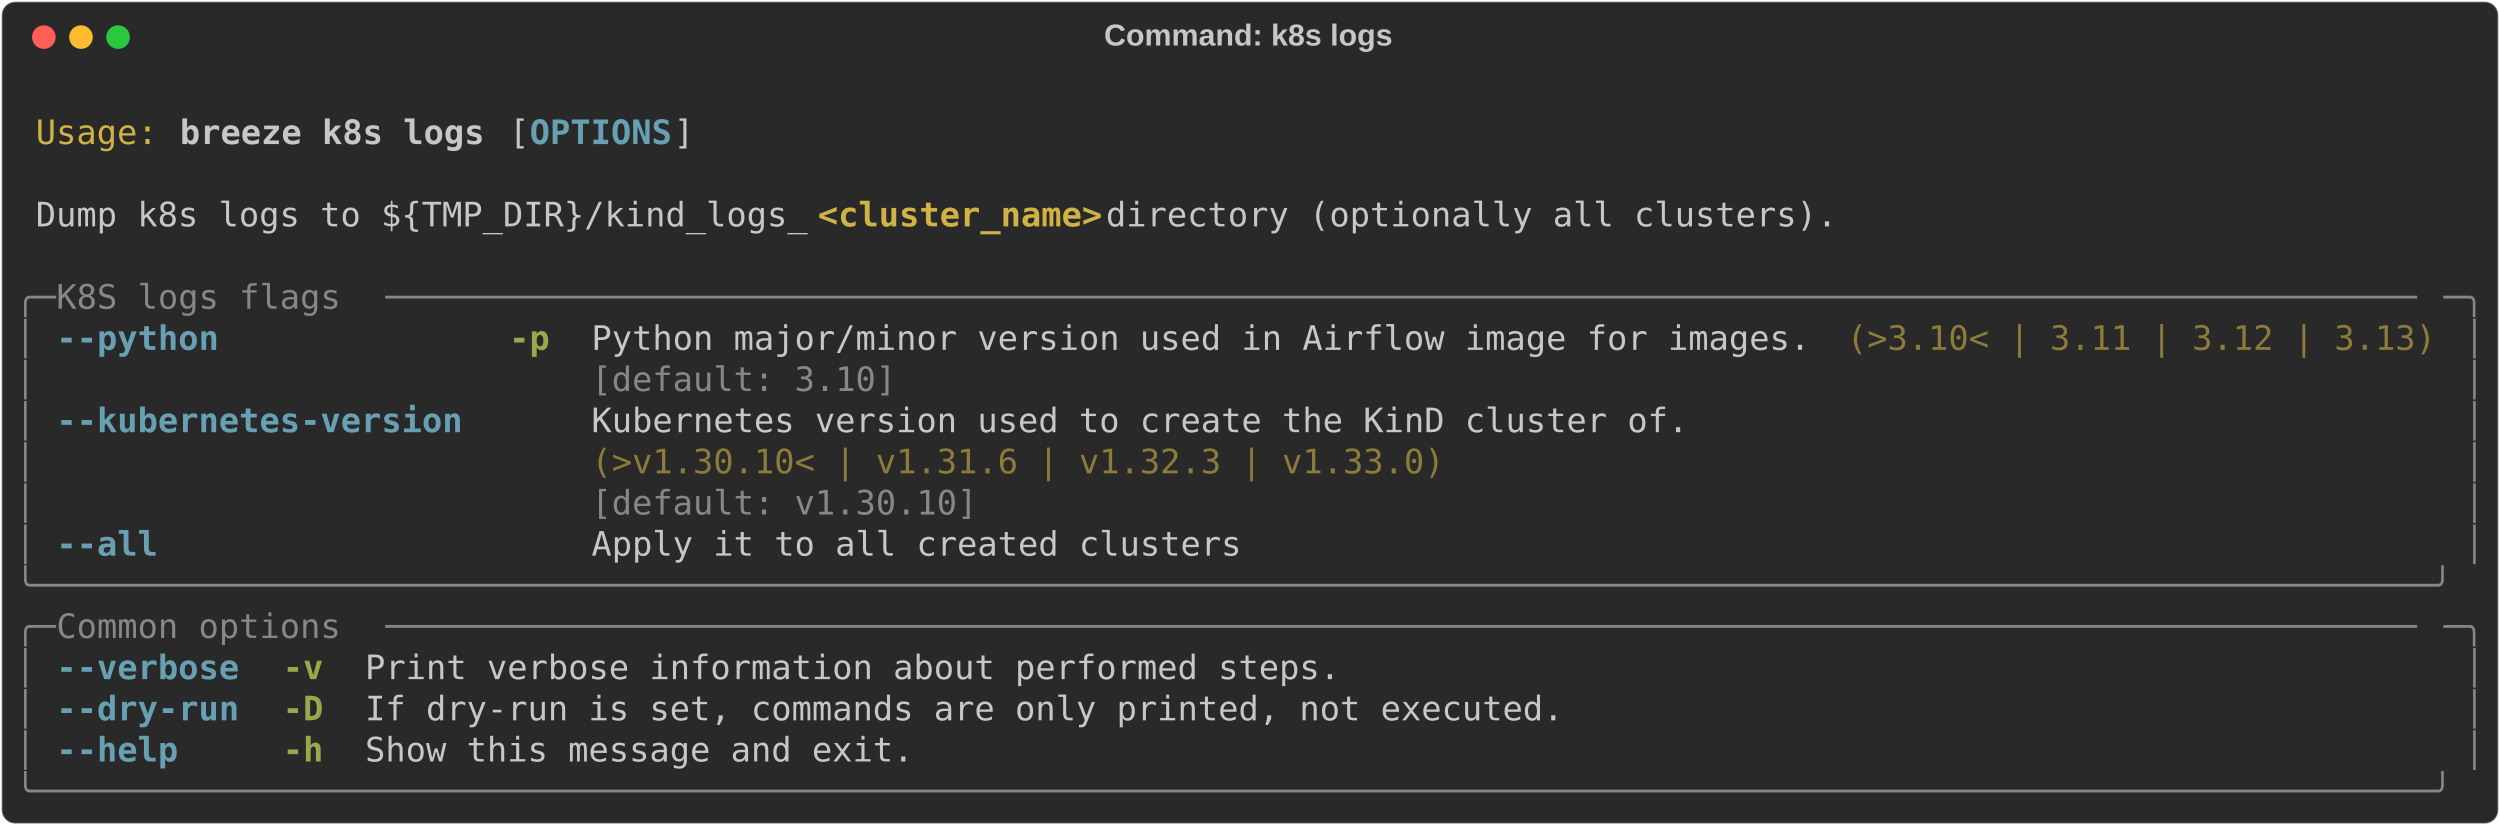
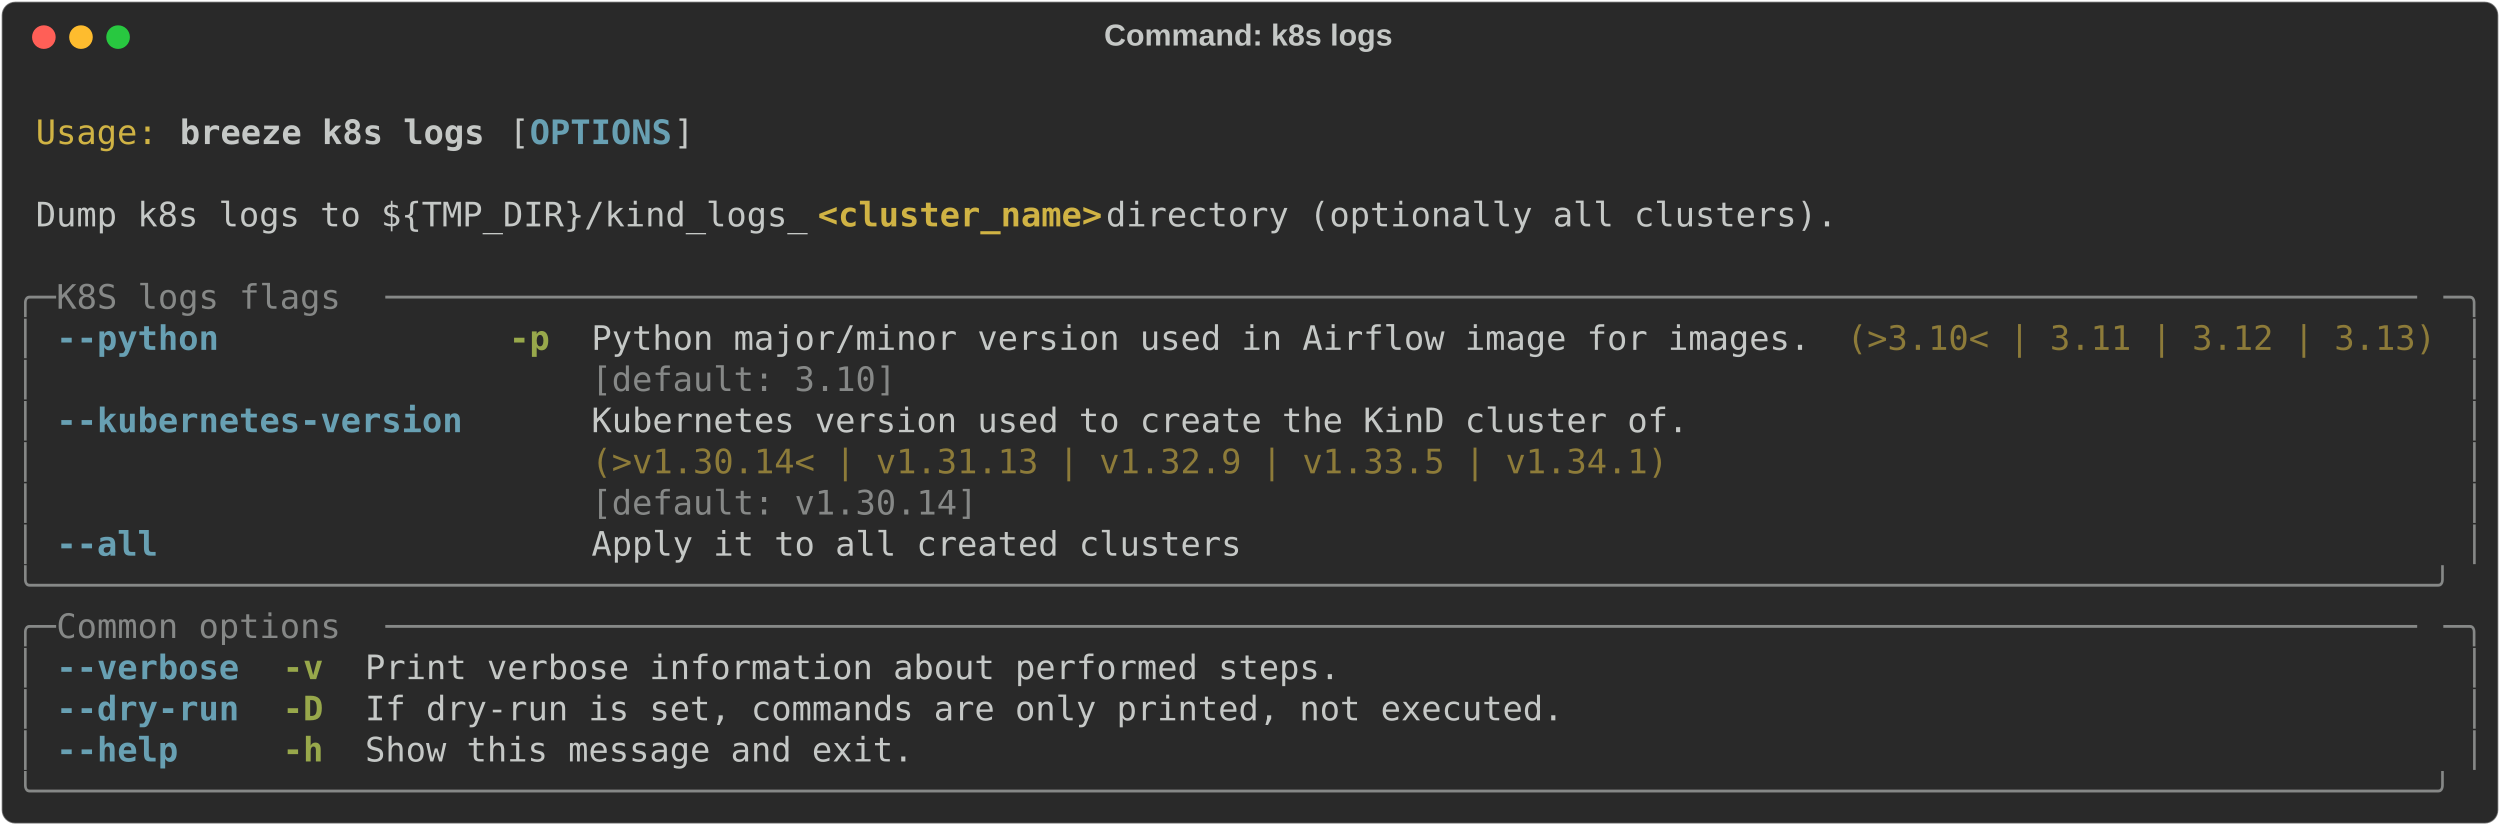
<svg xmlns="http://www.w3.org/2000/svg" class="rich-terminal" viewBox="0 0 1482 489.2">
  <style>

    @font-face {
        font-family: "Fira Code";
        src: local("FiraCode-Regular"),
                url("https://cdnjs.cloudflare.com/ajax/libs/firacode/6.2.0/woff2/FiraCode-Regular.woff2") format("woff2"),
                url("https://cdnjs.cloudflare.com/ajax/libs/firacode/6.2.0/woff/FiraCode-Regular.woff") format("woff");
        font-style: normal;
        font-weight: 400;
    }
    @font-face {
        font-family: "Fira Code";
        src: local("FiraCode-Bold"),
                url("https://cdnjs.cloudflare.com/ajax/libs/firacode/6.2.0/woff2/FiraCode-Bold.woff2") format("woff2"),
                url("https://cdnjs.cloudflare.com/ajax/libs/firacode/6.2.0/woff/FiraCode-Bold.woff") format("woff");
        font-style: bold;
        font-weight: 700;
    }

    .breeze-k8s-logs-matrix {
        font-family: Fira Code, monospace;
        font-size: 20px;
        line-height: 24.4px;
        font-variant-east-asian: full-width;
    }

    .breeze-k8s-logs-title {
        font-size: 18px;
        font-weight: bold;
        font-family: arial;
    }

    .breeze-k8s-logs-r1 { fill: #c5c8c6 }
.breeze-k8s-logs-r2 { fill: #d0b344 }
.breeze-k8s-logs-r3 { fill: #c5c8c6;font-weight: bold }
.breeze-k8s-logs-r4 { fill: #68a0b3;font-weight: bold }
.breeze-k8s-logs-r5 { fill: #d0b344;font-weight: bold }
.breeze-k8s-logs-r6 { fill: #868887 }
.breeze-k8s-logs-r7 { fill: #98a84b;font-weight: bold }
.breeze-k8s-logs-r8 { fill: #8d7b39 }
    </style>
  <defs>
    <clipPath id="breeze-k8s-logs-clip-terminal">
      <rect x="0" y="0" width="1463.0" height="438.2" />
    </clipPath>
    <clipPath id="breeze-k8s-logs-line-0">
      <rect x="0" y="1.5" width="1464" height="24.65" />
    </clipPath>
    <clipPath id="breeze-k8s-logs-line-1">
      <rect x="0" y="25.9" width="1464" height="24.65" />
    </clipPath>
    <clipPath id="breeze-k8s-logs-line-2">
      <rect x="0" y="50.3" width="1464" height="24.65" />
    </clipPath>
    <clipPath id="breeze-k8s-logs-line-3">
      <rect x="0" y="74.7" width="1464" height="24.65" />
    </clipPath>
    <clipPath id="breeze-k8s-logs-line-4">
      <rect x="0" y="99.1" width="1464" height="24.65" />
    </clipPath>
    <clipPath id="breeze-k8s-logs-line-5">
      <rect x="0" y="123.5" width="1464" height="24.65" />
    </clipPath>
    <clipPath id="breeze-k8s-logs-line-6">
      <rect x="0" y="147.9" width="1464" height="24.65" />
    </clipPath>
    <clipPath id="breeze-k8s-logs-line-7">
      <rect x="0" y="172.3" width="1464" height="24.65" />
    </clipPath>
    <clipPath id="breeze-k8s-logs-line-8">
      <rect x="0" y="196.7" width="1464" height="24.65" />
    </clipPath>
    <clipPath id="breeze-k8s-logs-line-9">
      <rect x="0" y="221.1" width="1464" height="24.65" />
    </clipPath>
    <clipPath id="breeze-k8s-logs-line-10">
      <rect x="0" y="245.5" width="1464" height="24.65" />
    </clipPath>
    <clipPath id="breeze-k8s-logs-line-11">
      <rect x="0" y="269.9" width="1464" height="24.65" />
    </clipPath>
    <clipPath id="breeze-k8s-logs-line-12">
      <rect x="0" y="294.3" width="1464" height="24.65" />
    </clipPath>
    <clipPath id="breeze-k8s-logs-line-13">
      <rect x="0" y="318.7" width="1464" height="24.65" />
    </clipPath>
    <clipPath id="breeze-k8s-logs-line-14">
      <rect x="0" y="343.1" width="1464" height="24.65" />
    </clipPath>
    <clipPath id="breeze-k8s-logs-line-15">
      <rect x="0" y="367.5" width="1464" height="24.65" />
    </clipPath>
    <clipPath id="breeze-k8s-logs-line-16">
      <rect x="0" y="391.9" width="1464" height="24.65" />
    </clipPath>
  </defs>
  <rect fill="#292929" stroke="rgba(255,255,255,0.35)" stroke-width="1" x="1" y="1" width="1480" height="487.2" rx="8" />
  <text class="breeze-k8s-logs-title" fill="#c5c8c6" text-anchor="middle" x="740" y="27">Command: k8s logs</text>
  <g transform="translate(26,22)">
    <circle cx="0" cy="0" r="7" fill="#ff5f57" />
    <circle cx="22" cy="0" r="7" fill="#febc2e" />
    <circle cx="44" cy="0" r="7" fill="#28c840" />
  </g>
  <g transform="translate(9, 41)" clip-path="url(#breeze-k8s-logs-clip-terminal)">
    <g class="breeze-k8s-logs-matrix">
      <text class="breeze-k8s-logs-r1" x="1464" y="20" textLength="12.2" clip-path="url(#breeze-k8s-logs-line-0)">
</text>
      <text class="breeze-k8s-logs-r2" x="12.2" y="44.4" textLength="73.2" clip-path="url(#breeze-k8s-logs-line-1)">Usage:</text>
      <text class="breeze-k8s-logs-r3" x="97.6" y="44.4" textLength="183" clip-path="url(#breeze-k8s-logs-line-1)">breeze k8s logs</text>
      <text class="breeze-k8s-logs-r1" x="292.8" y="44.4" textLength="12.2" clip-path="url(#breeze-k8s-logs-line-1)">[</text>
      <text class="breeze-k8s-logs-r4" x="305" y="44.4" textLength="85.4" clip-path="url(#breeze-k8s-logs-line-1)">OPTIONS</text>
      <text class="breeze-k8s-logs-r1" x="390.4" y="44.4" textLength="12.2" clip-path="url(#breeze-k8s-logs-line-1)">]</text>
      <text class="breeze-k8s-logs-r1" x="1464" y="44.4" textLength="12.2" clip-path="url(#breeze-k8s-logs-line-1)">
</text>
      <text class="breeze-k8s-logs-r1" x="1464" y="68.8" textLength="12.2" clip-path="url(#breeze-k8s-logs-line-2)">
</text>
      <text class="breeze-k8s-logs-r1" x="12.2" y="93.2" textLength="463.6" clip-path="url(#breeze-k8s-logs-line-3)">Dump k8s logs to ${TMP_DIR}/kind_logs_</text>
      <text class="breeze-k8s-logs-r5" x="475.8" y="93.2" textLength="170.8" clip-path="url(#breeze-k8s-logs-line-3)">&lt;cluster_name&gt;</text>
      <text class="breeze-k8s-logs-r1" x="646.6" y="93.2" textLength="451.4" clip-path="url(#breeze-k8s-logs-line-3)"> directory (optionally all clusters).</text>
      <text class="breeze-k8s-logs-r1" x="1464" y="93.2" textLength="12.2" clip-path="url(#breeze-k8s-logs-line-3)">
</text>
      <text class="breeze-k8s-logs-r1" x="1464" y="117.6" textLength="12.2" clip-path="url(#breeze-k8s-logs-line-4)">
</text>
      <text class="breeze-k8s-logs-r6" x="0" y="142" textLength="24.4" clip-path="url(#breeze-k8s-logs-line-5)">╭─</text>
      <text class="breeze-k8s-logs-r6" x="24.4" y="142" textLength="195.2" clip-path="url(#breeze-k8s-logs-line-5)"> K8S logs flags </text>
      <text class="breeze-k8s-logs-r6" x="219.6" y="142" textLength="1220" clip-path="url(#breeze-k8s-logs-line-5)">────────────────────────────────────────────────────────────────────────────────────────────────────</text>
      <text class="breeze-k8s-logs-r6" x="1439.6" y="142" textLength="24.4" clip-path="url(#breeze-k8s-logs-line-5)">─╮</text>
      <text class="breeze-k8s-logs-r1" x="1464" y="142" textLength="12.2" clip-path="url(#breeze-k8s-logs-line-5)">
</text>
      <text class="breeze-k8s-logs-r6" x="0" y="166.4" textLength="12.2" clip-path="url(#breeze-k8s-logs-line-6)">│</text>
      <text class="breeze-k8s-logs-r4" x="24.4" y="166.4" textLength="97.6" clip-path="url(#breeze-k8s-logs-line-6)">--python</text>
      <text class="breeze-k8s-logs-r7" x="292.8" y="166.4" textLength="24.4" clip-path="url(#breeze-k8s-logs-line-6)">-p</text>
      <text class="breeze-k8s-logs-r1" x="341.6" y="166.4" textLength="732" clip-path="url(#breeze-k8s-logs-line-6)">Python major/minor version used in Airflow image for images.</text>
      <text class="breeze-k8s-logs-r8" x="1085.8" y="166.4" textLength="353.8" clip-path="url(#breeze-k8s-logs-line-6)">(&gt;3.10&lt; | 3.11 | 3.12 | 3.13)</text>
      <text class="breeze-k8s-logs-r6" x="1451.8" y="166.4" textLength="12.2" clip-path="url(#breeze-k8s-logs-line-6)">│</text>
      <text class="breeze-k8s-logs-r1" x="1464" y="166.4" textLength="12.2" clip-path="url(#breeze-k8s-logs-line-6)">
</text>
      <text class="breeze-k8s-logs-r6" x="0" y="190.8" textLength="12.2" clip-path="url(#breeze-k8s-logs-line-7)">│</text>
      <text class="breeze-k8s-logs-r6" x="341.6" y="190.8" textLength="732" clip-path="url(#breeze-k8s-logs-line-7)">[default: 3.10]                                             </text>
      <text class="breeze-k8s-logs-r6" x="1451.8" y="190.8" textLength="12.2" clip-path="url(#breeze-k8s-logs-line-7)">│</text>
      <text class="breeze-k8s-logs-r1" x="1464" y="190.8" textLength="12.2" clip-path="url(#breeze-k8s-logs-line-7)">
</text>
      <text class="breeze-k8s-logs-r6" x="0" y="215.2" textLength="12.2" clip-path="url(#breeze-k8s-logs-line-8)">│</text>
      <text class="breeze-k8s-logs-r4" x="24.4" y="215.2" textLength="244" clip-path="url(#breeze-k8s-logs-line-8)">--kubernetes-version</text>
      <text class="breeze-k8s-logs-r1" x="341.6" y="215.2" textLength="658.8" clip-path="url(#breeze-k8s-logs-line-8)">Kubernetes version used to create the KinD cluster of.</text>
      <text class="breeze-k8s-logs-r6" x="1451.8" y="215.2" textLength="12.2" clip-path="url(#breeze-k8s-logs-line-8)">│</text>
      <text class="breeze-k8s-logs-r1" x="1464" y="215.2" textLength="12.2" clip-path="url(#breeze-k8s-logs-line-8)">
</text>
      <text class="breeze-k8s-logs-r6" x="0" y="239.6" textLength="12.2" clip-path="url(#breeze-k8s-logs-line-9)">│</text>
-       <text class="breeze-k8s-logs-r8" x="341.6" y="239.6" textLength="658.8" clip-path="url(#breeze-k8s-logs-line-9)">(&gt;v1.30.10&lt; | v1.31.6 | v1.32.3 | v1.33.0)            </text>
+       <text class="breeze-k8s-logs-r8" x="341.6" y="239.6" textLength="658.8" clip-path="url(#breeze-k8s-logs-line-9)">(&gt;v1.30.14&lt; | v1.31.13 | v1.32.9 | v1.33.5 | v1.34.1) </text>
      <text class="breeze-k8s-logs-r6" x="1451.8" y="239.6" textLength="12.2" clip-path="url(#breeze-k8s-logs-line-9)">│</text>
      <text class="breeze-k8s-logs-r1" x="1464" y="239.6" textLength="12.2" clip-path="url(#breeze-k8s-logs-line-9)">
</text>
      <text class="breeze-k8s-logs-r6" x="0" y="264" textLength="12.2" clip-path="url(#breeze-k8s-logs-line-10)">│</text>
-       <text class="breeze-k8s-logs-r6" x="341.6" y="264" textLength="658.8" clip-path="url(#breeze-k8s-logs-line-10)">[default: v1.30.10]                                   </text>
+       <text class="breeze-k8s-logs-r6" x="341.6" y="264" textLength="658.8" clip-path="url(#breeze-k8s-logs-line-10)">[default: v1.30.14]                                   </text>
      <text class="breeze-k8s-logs-r6" x="1451.8" y="264" textLength="12.2" clip-path="url(#breeze-k8s-logs-line-10)">│</text>
      <text class="breeze-k8s-logs-r1" x="1464" y="264" textLength="12.2" clip-path="url(#breeze-k8s-logs-line-10)">
</text>
      <text class="breeze-k8s-logs-r6" x="0" y="288.4" textLength="12.2" clip-path="url(#breeze-k8s-logs-line-11)">│</text>
      <text class="breeze-k8s-logs-r4" x="24.4" y="288.4" textLength="61" clip-path="url(#breeze-k8s-logs-line-11)">--all</text>
      <text class="breeze-k8s-logs-r1" x="341.6" y="288.4" textLength="390.4" clip-path="url(#breeze-k8s-logs-line-11)">Apply it to all created clusters</text>
      <text class="breeze-k8s-logs-r6" x="1451.8" y="288.4" textLength="12.2" clip-path="url(#breeze-k8s-logs-line-11)">│</text>
      <text class="breeze-k8s-logs-r1" x="1464" y="288.4" textLength="12.2" clip-path="url(#breeze-k8s-logs-line-11)">
</text>
      <text class="breeze-k8s-logs-r6" x="0" y="312.8" textLength="1464" clip-path="url(#breeze-k8s-logs-line-12)">╰──────────────────────────────────────────────────────────────────────────────────────────────────────────────────────╯</text>
      <text class="breeze-k8s-logs-r1" x="1464" y="312.8" textLength="12.2" clip-path="url(#breeze-k8s-logs-line-12)">
</text>
      <text class="breeze-k8s-logs-r6" x="0" y="337.2" textLength="24.4" clip-path="url(#breeze-k8s-logs-line-13)">╭─</text>
      <text class="breeze-k8s-logs-r6" x="24.4" y="337.2" textLength="195.2" clip-path="url(#breeze-k8s-logs-line-13)"> Common options </text>
      <text class="breeze-k8s-logs-r6" x="219.6" y="337.2" textLength="1220" clip-path="url(#breeze-k8s-logs-line-13)">────────────────────────────────────────────────────────────────────────────────────────────────────</text>
      <text class="breeze-k8s-logs-r6" x="1439.6" y="337.2" textLength="24.4" clip-path="url(#breeze-k8s-logs-line-13)">─╮</text>
      <text class="breeze-k8s-logs-r1" x="1464" y="337.2" textLength="12.2" clip-path="url(#breeze-k8s-logs-line-13)">
</text>
      <text class="breeze-k8s-logs-r6" x="0" y="361.6" textLength="12.2" clip-path="url(#breeze-k8s-logs-line-14)">│</text>
      <text class="breeze-k8s-logs-r4" x="24.4" y="361.6" textLength="109.8" clip-path="url(#breeze-k8s-logs-line-14)">--verbose</text>
      <text class="breeze-k8s-logs-r7" x="158.6" y="361.6" textLength="24.4" clip-path="url(#breeze-k8s-logs-line-14)">-v</text>
      <text class="breeze-k8s-logs-r1" x="207.4" y="361.6" textLength="585.6" clip-path="url(#breeze-k8s-logs-line-14)">Print verbose information about performed steps.</text>
      <text class="breeze-k8s-logs-r6" x="1451.8" y="361.6" textLength="12.2" clip-path="url(#breeze-k8s-logs-line-14)">│</text>
      <text class="breeze-k8s-logs-r1" x="1464" y="361.6" textLength="12.2" clip-path="url(#breeze-k8s-logs-line-14)">
</text>
      <text class="breeze-k8s-logs-r6" x="0" y="386" textLength="12.2" clip-path="url(#breeze-k8s-logs-line-15)">│</text>
      <text class="breeze-k8s-logs-r4" x="24.4" y="386" textLength="109.8" clip-path="url(#breeze-k8s-logs-line-15)">--dry-run</text>
      <text class="breeze-k8s-logs-r7" x="158.6" y="386" textLength="24.4" clip-path="url(#breeze-k8s-logs-line-15)">-D</text>
      <text class="breeze-k8s-logs-r1" x="207.4" y="386" textLength="719.8" clip-path="url(#breeze-k8s-logs-line-15)">If dry-run is set, commands are only printed, not executed.</text>
      <text class="breeze-k8s-logs-r6" x="1451.8" y="386" textLength="12.2" clip-path="url(#breeze-k8s-logs-line-15)">│</text>
      <text class="breeze-k8s-logs-r1" x="1464" y="386" textLength="12.2" clip-path="url(#breeze-k8s-logs-line-15)">
</text>
      <text class="breeze-k8s-logs-r6" x="0" y="410.4" textLength="12.2" clip-path="url(#breeze-k8s-logs-line-16)">│</text>
      <text class="breeze-k8s-logs-r4" x="24.4" y="410.4" textLength="73.2" clip-path="url(#breeze-k8s-logs-line-16)">--help</text>
      <text class="breeze-k8s-logs-r7" x="158.6" y="410.4" textLength="24.4" clip-path="url(#breeze-k8s-logs-line-16)">-h</text>
      <text class="breeze-k8s-logs-r1" x="207.4" y="410.4" textLength="329.4" clip-path="url(#breeze-k8s-logs-line-16)">Show this message and exit.</text>
      <text class="breeze-k8s-logs-r6" x="1451.8" y="410.4" textLength="12.2" clip-path="url(#breeze-k8s-logs-line-16)">│</text>
      <text class="breeze-k8s-logs-r1" x="1464" y="410.4" textLength="12.2" clip-path="url(#breeze-k8s-logs-line-16)">
</text>
      <text class="breeze-k8s-logs-r6" x="0" y="434.8" textLength="1464" clip-path="url(#breeze-k8s-logs-line-17)">╰──────────────────────────────────────────────────────────────────────────────────────────────────────────────────────╯</text>
      <text class="breeze-k8s-logs-r1" x="1464" y="434.8" textLength="12.2" clip-path="url(#breeze-k8s-logs-line-17)">
</text>
    </g>
  </g>
</svg>
